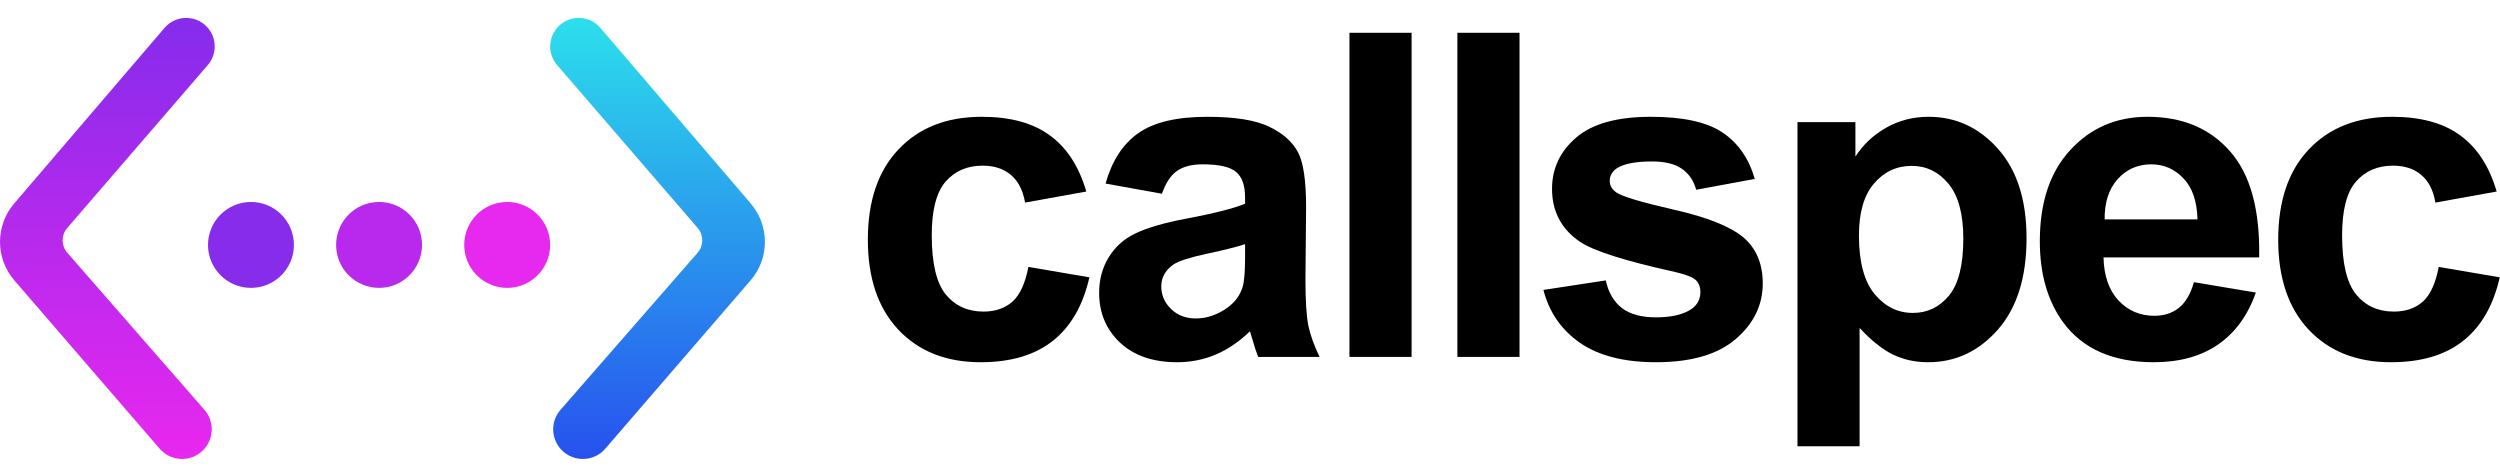
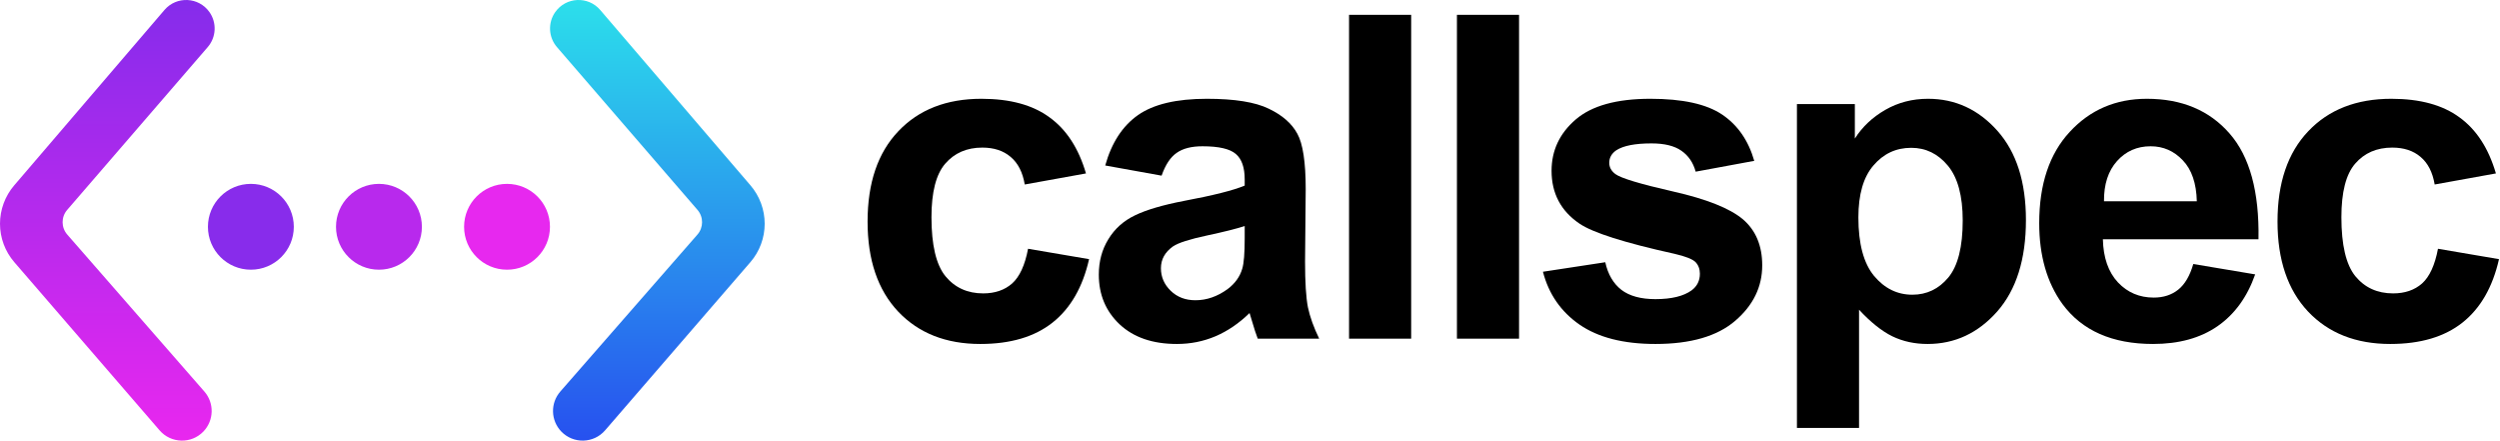
- <svg xmlns="http://www.w3.org/2000/svg" width="1590" height="301" viewBox="0 0 1590 301" fill="none">
-   <path d="M1587.88 121.812L1548.92 128.844C1547.61 121.062 1544.61 115.203 1539.92 111.266C1535.33 107.328 1529.33 105.359 1521.92 105.359C1512.08 105.359 1504.2 108.781 1498.3 115.625C1492.48 122.375 1489.58 133.719 1489.58 149.656C1489.58 167.375 1492.53 179.891 1498.44 187.203C1504.44 194.516 1512.45 198.172 1522.48 198.172C1529.98 198.172 1536.13 196.062 1540.91 191.844C1545.69 187.531 1549.06 180.172 1551.03 169.766L1589.84 176.375C1585.81 194.188 1578.08 207.641 1566.64 216.734C1555.2 225.828 1539.88 230.375 1520.66 230.375C1498.81 230.375 1481.38 223.484 1468.34 209.703C1455.41 195.922 1448.94 176.844 1448.94 152.469C1448.94 127.812 1455.45 108.641 1468.48 94.953C1481.52 81.172 1499.14 74.281 1521.36 74.281C1539.55 74.281 1553.98 78.219 1564.67 86.094C1575.45 93.875 1583.19 105.781 1587.88 121.812Z" fill="black" />
-   <path d="M1395.35 179.469L1434.72 186.078C1429.66 200.516 1421.65 211.531 1410.68 219.125C1399.8 226.625 1386.16 230.375 1369.75 230.375C1343.79 230.375 1324.57 221.891 1312.1 204.922C1302.25 191.328 1297.33 174.172 1297.33 153.453C1297.33 128.703 1303.8 109.344 1316.74 95.375C1329.68 81.312 1346.04 74.281 1365.82 74.281C1388.04 74.281 1405.57 81.641 1418.41 96.359C1431.25 110.984 1437.4 133.438 1436.83 163.719H1337.83C1338.11 175.438 1341.3 184.578 1347.4 191.141C1353.49 197.609 1361.08 200.844 1370.18 200.844C1376.36 200.844 1381.57 199.156 1385.79 195.781C1390 192.406 1393.19 186.969 1395.35 179.469ZM1397.6 139.531C1397.32 128.094 1394.36 119.422 1388.74 113.516C1383.11 107.516 1376.27 104.516 1368.21 104.516C1359.58 104.516 1352.46 107.656 1346.83 113.938C1341.21 120.219 1338.44 128.75 1338.54 139.531H1397.6Z" fill="black" />
-   <path d="M1143.2 77.656H1180.04V99.594C1184.82 92.094 1191.29 86 1199.45 81.312C1207.6 76.625 1216.65 74.281 1226.59 74.281C1243.93 74.281 1258.65 81.078 1270.74 94.672C1282.84 108.266 1288.88 127.203 1288.88 151.484C1288.88 176.422 1282.79 195.828 1270.6 209.703C1258.42 223.484 1243.65 230.375 1226.31 230.375C1218.06 230.375 1210.56 228.734 1203.81 225.453C1197.15 222.172 1190.12 216.547 1182.71 208.578V283.812H1143.2V77.656ZM1182.29 149.797C1182.29 166.578 1185.62 179 1192.27 187.062C1198.93 195.031 1207.04 199.016 1216.6 199.016C1225.79 199.016 1233.43 195.359 1239.52 188.047C1245.62 180.641 1248.67 168.547 1248.67 151.766C1248.67 136.109 1245.52 124.484 1239.24 116.891C1232.96 109.297 1225.18 105.5 1215.9 105.5C1206.24 105.5 1198.23 109.25 1191.85 116.75C1185.48 124.156 1182.29 135.172 1182.29 149.797Z" fill="black" />
-   <path d="M981.607 184.391L1021.26 178.344C1022.95 186.031 1026.37 191.891 1031.53 195.922C1036.69 199.859 1043.9 201.828 1053.19 201.828C1063.4 201.828 1071.09 199.953 1076.25 196.203C1079.72 193.578 1081.45 190.062 1081.45 185.656C1081.45 182.656 1080.51 180.172 1078.64 178.203C1076.67 176.328 1072.26 174.594 1065.42 173C1033.54 165.969 1013.34 159.547 1004.81 153.734C992.998 145.672 987.092 134.469 987.092 120.125C987.092 107.188 992.201 96.312 1002.42 87.5C1012.64 78.688 1028.48 74.281 1049.95 74.281C1070.39 74.281 1085.58 77.609 1095.51 84.266C1105.45 90.922 1112.29 100.766 1116.04 113.797L1078.78 120.688C1077.19 114.875 1074.14 110.422 1069.64 107.328C1065.23 104.234 1058.9 102.688 1050.65 102.688C1040.25 102.688 1032.79 104.141 1028.29 107.047C1025.29 109.109 1023.79 111.781 1023.79 115.062C1023.79 117.875 1025.11 120.266 1027.73 122.234C1031.29 124.859 1043.58 128.562 1064.58 133.344C1085.67 138.125 1100.39 143.984 1108.73 150.922C1116.98 157.953 1121.11 167.75 1121.11 180.312C1121.11 194 1115.39 205.766 1103.95 215.609C1092.51 225.453 1075.59 230.375 1053.19 230.375C1032.84 230.375 1016.72 226.25 1004.81 218C992.998 209.75 985.264 198.547 981.607 184.391Z" fill="black" />
-   <path d="M926.893 227V20.844H966.409V227H926.893Z" fill="black" />
-   <path d="M858.257 227V20.844H897.772V227H858.257Z" fill="black" />
-   <path d="M738.996 123.219L703.136 116.75C707.167 102.312 714.105 91.625 723.949 84.688C733.792 77.75 748.417 74.281 767.824 74.281C785.449 74.281 798.574 76.391 807.199 80.609C815.824 84.734 821.871 90.031 825.339 96.5C828.902 102.875 830.683 114.641 830.683 131.797L830.261 177.922C830.261 191.047 830.871 200.75 832.089 207.031C833.402 213.219 835.792 219.875 839.261 227H800.167C799.136 224.375 797.871 220.484 796.371 215.328C795.714 212.984 795.246 211.438 794.964 210.688C788.214 217.25 780.996 222.172 773.308 225.453C765.621 228.734 757.417 230.375 748.699 230.375C733.324 230.375 721.183 226.203 712.277 217.859C703.464 209.516 699.058 198.969 699.058 186.219C699.058 177.781 701.074 170.281 705.105 163.719C709.136 157.062 714.761 152 721.98 148.531C729.292 144.969 739.792 141.875 753.48 139.25C771.949 135.781 784.746 132.547 791.871 129.547V125.609C791.871 118.016 789.996 112.625 786.246 109.438C782.496 106.156 775.417 104.516 765.011 104.516C757.98 104.516 752.496 105.922 748.558 108.734C744.621 111.453 741.433 116.281 738.996 123.219ZM791.871 155.281C786.808 156.969 778.792 158.984 767.824 161.328C756.855 163.672 749.683 165.969 746.308 168.219C741.152 171.875 738.574 176.516 738.574 182.141C738.574 187.672 740.636 192.453 744.761 196.484C748.886 200.516 754.136 202.531 760.511 202.531C767.636 202.531 774.433 200.188 780.902 195.5C785.683 191.938 788.824 187.578 790.324 182.422C791.355 179.047 791.871 172.625 791.871 163.156V155.281Z" fill="black" />
-   <path d="M690.891 121.812L651.938 128.844C650.625 121.062 647.625 115.203 642.938 111.266C638.344 107.328 632.344 105.359 624.938 105.359C615.094 105.359 607.219 108.781 601.312 115.625C595.5 122.375 592.594 133.719 592.594 149.656C592.594 167.375 595.547 179.891 601.453 187.203C607.453 194.516 615.469 198.172 625.5 198.172C633 198.172 639.141 196.062 643.922 191.844C648.703 187.531 652.078 180.172 654.047 169.766L692.859 176.375C688.828 194.188 681.094 207.641 669.656 216.734C658.219 225.828 642.891 230.375 623.672 230.375C601.828 230.375 584.391 223.484 571.359 209.703C558.422 195.922 551.953 176.844 551.953 152.469C551.953 127.812 558.469 108.641 571.5 94.953C584.531 81.172 602.156 74.281 624.375 74.281C642.562 74.281 657 78.219 667.688 86.094C678.469 93.875 686.203 105.781 690.891 121.812Z" fill="black" />
-   <circle cx="159.606" cy="155.771" r="27.32" fill="#882CEB" />
-   <circle cx="241.087" cy="155.771" r="27.32" fill="#B829ED" />
-   <circle cx="322.568" cy="155.771" r="27.32" fill="#E728EF" />
-   <path d="M104.637 17.739L9.04 129.397C3.206 136.21 0 144.885 0 153.855C0 162.821 3.224 171.489 9.083 178.276L101.533 285.364C108.781 293.759 121.674 294.116 129.375 286.135C136.172 279.09 136.448 268.016 130.01 260.641L42.797 160.742C38.867 156.241 38.847 149.535 42.75 145.011L132.152 41.386C137.584 35.09 138.04 25.906 133.256 19.103C126.447 9.419 112.337 8.746 104.637 17.739Z" fill="url(#paint0_linear_3204_140)" />
-   <path d="M381.851 17.739L477.448 129.397C483.282 136.21 486.488 144.885 486.488 153.855C486.488 162.821 483.264 171.489 477.405 178.276L384.955 285.364C377.707 293.759 364.814 294.116 357.113 286.135C350.316 279.09 350.04 268.016 356.478 260.641L443.692 160.742C447.621 156.241 447.641 149.535 443.738 145.011L354.336 41.386C348.904 35.09 348.449 25.906 353.232 19.103C360.041 9.419 374.151 8.746 381.851 17.739Z" fill="url(#paint1_linear_3204_140)" />
+ <svg xmlns="http://www.w3.org/2000/svg" width="261" height="46" viewBox="0 0 261 46" fill="none">
+   <path d="M260.677 18.107L254.282 19.261C254.067 17.984 253.574 17.023 252.804 16.378C252.05 15.732 251.065 15.409 249.849 15.409C248.233 15.409 246.941 15.97 245.971 17.093C245.017 18.2 244.54 20.06 244.54 22.674C244.54 25.579 245.025 27.632 245.994 28.831C246.979 30.03 248.295 30.63 249.942 30.63C251.173 30.63 252.181 30.284 252.966 29.592C253.751 28.885 254.305 27.678 254.628 25.971L261 27.055C260.338 29.976 259.068 32.182 257.191 33.674C255.313 35.165 252.797 35.911 249.642 35.911C246.056 35.911 243.193 34.781 241.054 32.521C238.93 30.261 237.868 27.132 237.868 23.135C237.868 19.091 238.937 15.947 241.077 13.703C243.216 11.443 246.11 10.313 249.757 10.313C252.743 10.313 255.113 10.958 256.868 12.25C258.638 13.526 259.907 15.478 260.677 18.107Z" fill="black" />
+   <path d="M229.07 27.563L235.534 28.646C234.703 31.014 233.387 32.821 231.587 34.066C229.801 35.296 227.562 35.911 224.869 35.911C220.605 35.911 217.45 34.519 215.403 31.737C213.787 29.507 212.979 26.694 212.979 23.296C212.979 19.237 214.041 16.063 216.165 13.772C218.289 11.466 220.975 10.313 224.222 10.313C227.87 10.313 230.748 11.52 232.856 13.933C234.965 16.332 235.973 20.014 235.881 24.98H219.628C219.674 26.901 220.198 28.401 221.198 29.477C222.198 30.538 223.445 31.068 224.938 31.068C225.954 31.068 226.808 30.791 227.5 30.238C228.193 29.684 228.716 28.793 229.07 27.563ZM229.44 21.013C229.393 19.137 228.909 17.715 227.985 16.747C227.062 15.763 225.938 15.271 224.615 15.271C223.199 15.271 222.029 15.786 221.106 16.816C220.182 17.846 219.728 19.245 219.744 21.013H229.44Z" fill="black" />
+   <path d="M187.675 10.866H193.724V14.464C194.509 13.234 195.571 12.235 196.91 11.466C198.249 10.697 199.734 10.313 201.365 10.313C204.212 10.313 206.629 11.427 208.614 13.657C210.6 15.886 211.592 18.991 211.592 22.973C211.592 27.063 210.592 30.245 208.591 32.521C206.59 34.781 204.166 35.911 201.319 35.911C199.965 35.911 198.733 35.642 197.625 35.104C196.533 34.566 195.378 33.643 194.162 32.336V44.674H187.675V10.866ZM194.093 22.697C194.093 25.449 194.639 27.486 195.732 28.808C196.825 30.115 198.156 30.768 199.726 30.768C201.234 30.768 202.489 30.169 203.489 28.969C204.49 27.755 204.99 25.771 204.99 23.02C204.99 20.452 204.474 18.546 203.443 17.3C202.412 16.055 201.134 15.432 199.611 15.432C198.025 15.432 196.71 16.047 195.663 17.277C194.616 18.492 194.093 20.298 194.093 22.697Z" fill="black" />
+   <path d="M161.148 28.37L167.658 27.378C167.935 28.639 168.497 29.6 169.343 30.261C170.19 30.907 171.375 31.229 172.898 31.229C174.576 31.229 175.838 30.922 176.684 30.307C177.254 29.876 177.539 29.3 177.539 28.577C177.539 28.085 177.385 27.678 177.077 27.355C176.754 27.047 176.03 26.763 174.907 26.502C169.674 25.349 166.357 24.296 164.957 23.342C163.018 22.02 162.048 20.183 162.048 17.831C162.048 15.709 162.887 13.926 164.564 12.48C166.242 11.035 168.843 10.313 172.367 10.313C175.723 10.313 178.216 10.858 179.847 11.95C181.479 13.042 182.602 14.656 183.218 16.793L177.1 17.923C176.838 16.97 176.338 16.239 175.599 15.732C174.876 15.225 173.837 14.971 172.483 14.971C170.774 14.971 169.551 15.209 168.812 15.686C168.32 16.024 168.073 16.462 168.073 17C168.073 17.462 168.289 17.854 168.72 18.177C169.305 18.607 171.321 19.214 174.768 19.998C178.231 20.782 180.648 21.743 182.017 22.881C183.372 24.034 184.049 25.641 184.049 27.701C184.049 29.946 183.11 31.875 181.232 33.489C179.355 35.104 176.577 35.911 172.898 35.911C169.559 35.911 166.911 35.234 164.957 33.881C163.018 32.529 161.748 30.691 161.148 28.37Z" fill="black" />
+   <path d="M152.165 35.357V1.549H158.652V35.357H152.165Z" fill="black" />
+   <path d="M140.897 35.357V1.549H147.385V35.357H140.897Z" fill="black" />
+   <path d="M121.319 18.338L115.432 17.277C116.094 14.91 117.232 13.157 118.849 12.019C120.465 10.882 122.865 10.313 126.051 10.313C128.945 10.313 131.099 10.659 132.515 11.35C133.931 12.027 134.924 12.896 135.494 13.956C136.078 15.002 136.371 16.931 136.371 19.745L136.302 27.309C136.302 29.461 136.402 31.052 136.602 32.083C136.817 33.097 137.21 34.189 137.779 35.357H131.361C131.192 34.927 130.984 34.289 130.738 33.443C130.63 33.059 130.553 32.805 130.507 32.682C129.399 33.758 128.214 34.566 126.952 35.104C125.69 35.642 124.343 35.911 122.912 35.911C120.388 35.911 118.394 35.227 116.932 33.858C115.486 32.49 114.762 30.76 114.762 28.669C114.762 27.286 115.093 26.056 115.755 24.98C116.417 23.888 117.34 23.058 118.525 22.489C119.726 21.905 121.45 21.398 123.697 20.967C126.729 20.398 128.829 19.868 129.999 19.376V18.73C129.999 17.485 129.691 16.601 129.076 16.078C128.46 15.54 127.298 15.271 125.59 15.271C124.435 15.271 123.535 15.502 122.889 15.963C122.242 16.409 121.719 17.2 121.319 18.338ZM129.999 23.596C129.168 23.873 127.852 24.203 126.051 24.588C124.251 24.972 123.073 25.349 122.519 25.718C121.673 26.317 121.249 27.078 121.249 28.001C121.249 28.908 121.588 29.692 122.265 30.353C122.942 31.014 123.804 31.345 124.851 31.345C126.021 31.345 127.136 30.96 128.198 30.192C128.983 29.607 129.499 28.892 129.745 28.047C129.914 27.493 129.999 26.44 129.999 24.887V23.596Z" fill="black" />
+   <path d="M113.421 18.107L107.027 19.261C106.811 17.984 106.319 17.023 105.549 16.378C104.795 15.732 103.81 15.409 102.594 15.409C100.978 15.409 99.685 15.97 98.716 17.093C97.761 18.2 97.284 20.06 97.284 22.674C97.284 25.579 97.769 27.632 98.739 28.831C99.724 30.03 101.04 30.63 102.686 30.63C103.918 30.63 104.926 30.284 105.711 29.592C106.496 28.885 107.05 27.678 107.373 25.971L113.745 27.055C113.083 29.976 111.813 32.182 109.935 33.674C108.058 35.165 105.541 35.911 102.386 35.911C98.8 35.911 95.938 34.781 93.798 32.521C91.674 30.261 90.612 27.132 90.612 23.135C90.612 19.091 91.682 15.947 93.822 13.703C95.961 11.443 98.854 10.313 102.502 10.313C105.488 10.313 107.858 10.958 109.612 12.25C111.382 13.526 112.652 15.478 113.421 18.107Z" fill="black" />
+   <path d="M30.687 23.677C30.687 26.151 28.679 28.157 26.202 28.157C23.725 28.157 21.717 26.151 21.717 23.677C21.717 21.202 23.725 19.196 26.202 19.196C28.679 19.196 30.687 21.202 30.687 23.677Z" fill="#882CEB" />
+   <path d="M44.064 23.677C44.064 26.151 42.056 28.157 39.579 28.157C37.102 28.157 35.093 26.151 35.093 23.677C35.093 21.202 37.102 19.196 39.579 19.196C42.056 19.196 44.064 21.202 44.064 23.677Z" fill="#B829ED" />
+   <path d="M57.44 23.677C57.44 26.151 55.432 28.157 52.955 28.157C50.478 28.157 48.47 26.151 48.47 23.677C48.47 21.202 50.478 19.196 52.955 19.196C55.432 19.196 57.44 21.202 57.44 23.677Z" fill="#E728EF" />
+   <path d="M17.178 1.04L1.484 19.351C0.526 20.468 0 21.891 0 23.362C0 24.832 0.529 26.254 1.491 27.367L16.668 44.928C17.858 46.305 19.975 46.364 21.239 45.055C22.355 43.9 22.4 42.084 21.343 40.874L7.026 24.491C6.381 23.753 6.377 22.654 7.018 21.912L21.695 4.918C22.587 3.886 22.662 2.379 21.876 1.264C20.758 -0.324 18.442 -0.435 17.178 1.04Z" fill="url(#paint0_linear_3204_280)" />
+   <path d="M62.687 1.04L78.381 19.351C79.339 20.469 79.865 21.891 79.865 23.362C79.865 24.832 79.336 26.254 78.374 27.367L63.197 44.928C62.007 46.305 59.891 46.364 58.626 45.055C57.51 43.9 57.465 42.084 58.522 40.874L72.84 24.491C73.485 23.753 73.488 22.654 72.847 21.912L58.17 4.918C57.279 3.886 57.204 2.379 57.989 1.264C59.107 -0.324 61.423 -0.435 62.687 1.04Z" fill="url(#paint1_linear_3204_280)" />
  <defs>
-     <linearGradient id="paint0_linear_3204_140" x1="70.697" y1="0" x2="70.697" y2="301" gradientUnits="userSpaceOnUse">
+     <linearGradient id="paint0_linear_3204_280" x1="11.606" y1="-1.869" x2="11.606" y2="47.492" gradientUnits="userSpaceOnUse">
      <stop stop-color="#812CEB" />
      <stop offset="1" stop-color="#EC27EF" />
    </linearGradient>
-     <linearGradient id="paint1_linear_3204_140" x1="415.791" y1="0" x2="415.791" y2="301" gradientUnits="userSpaceOnUse">
+     <linearGradient id="paint1_linear_3204_280" x1="68.259" y1="-1.869" x2="68.259" y2="47.492" gradientUnits="userSpaceOnUse">
      <stop stop-color="#2CE5EB" />
      <stop offset="1" stop-color="#274CEF" />
    </linearGradient>
  </defs>
</svg>
